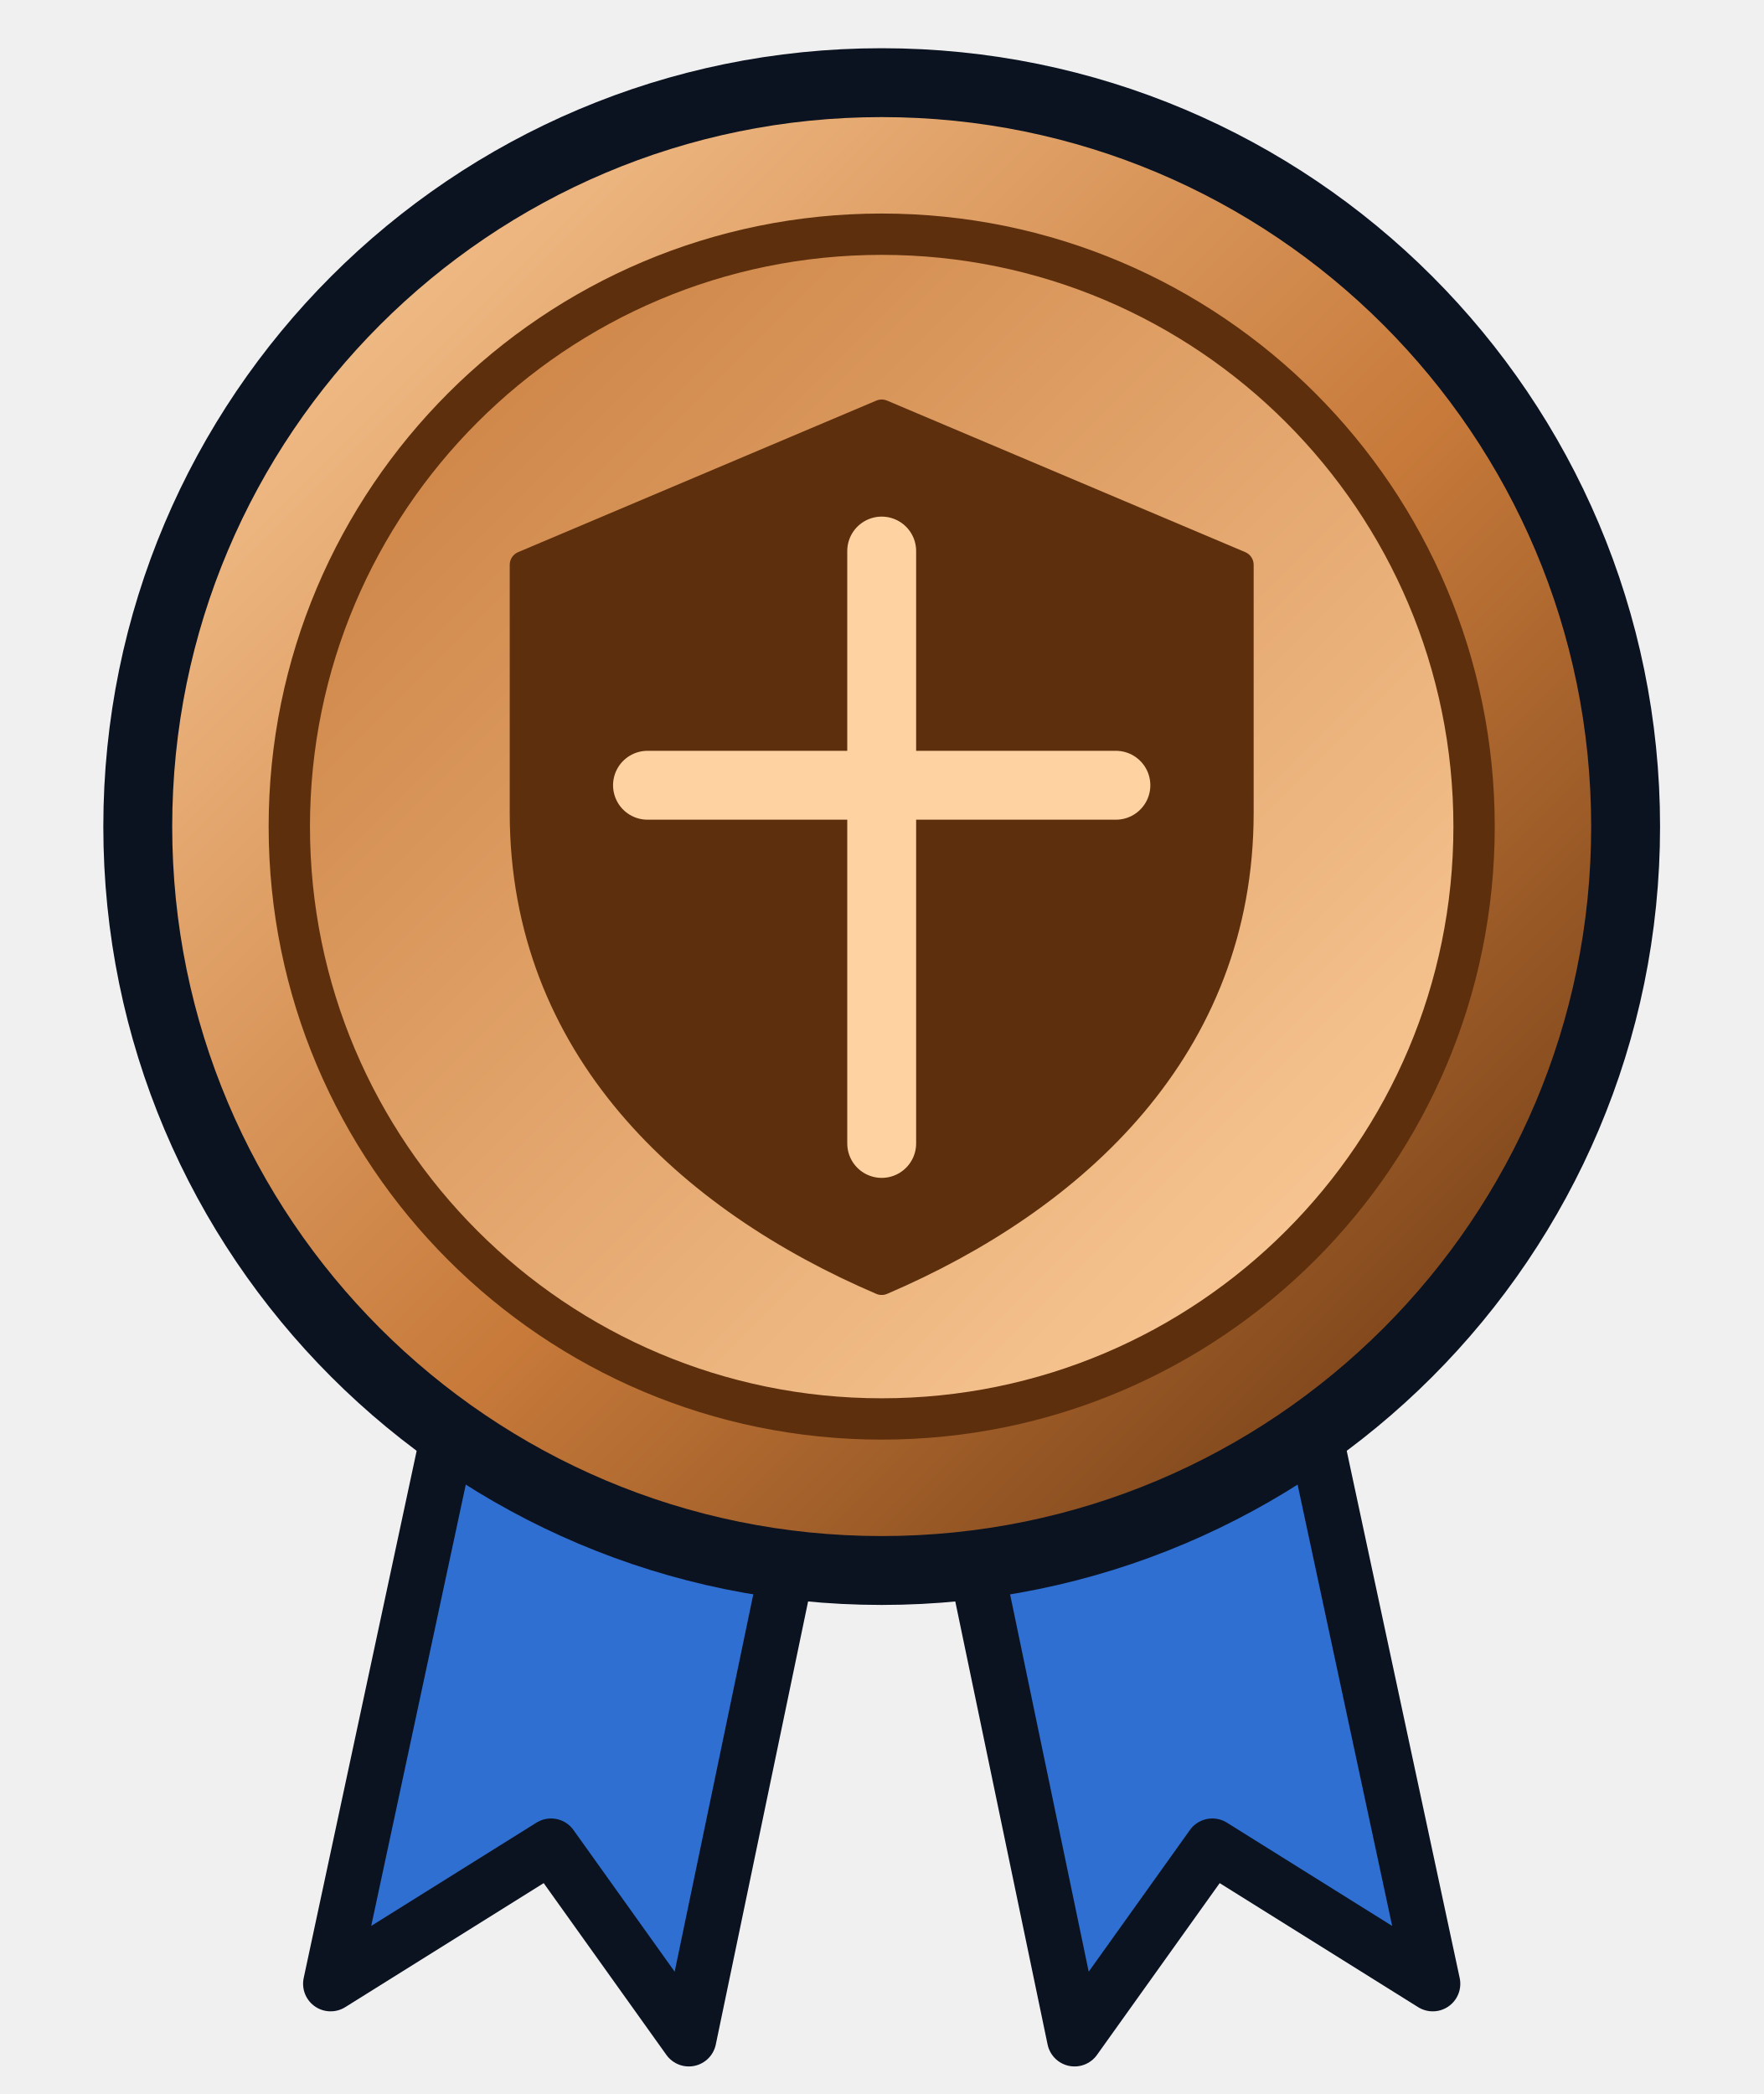
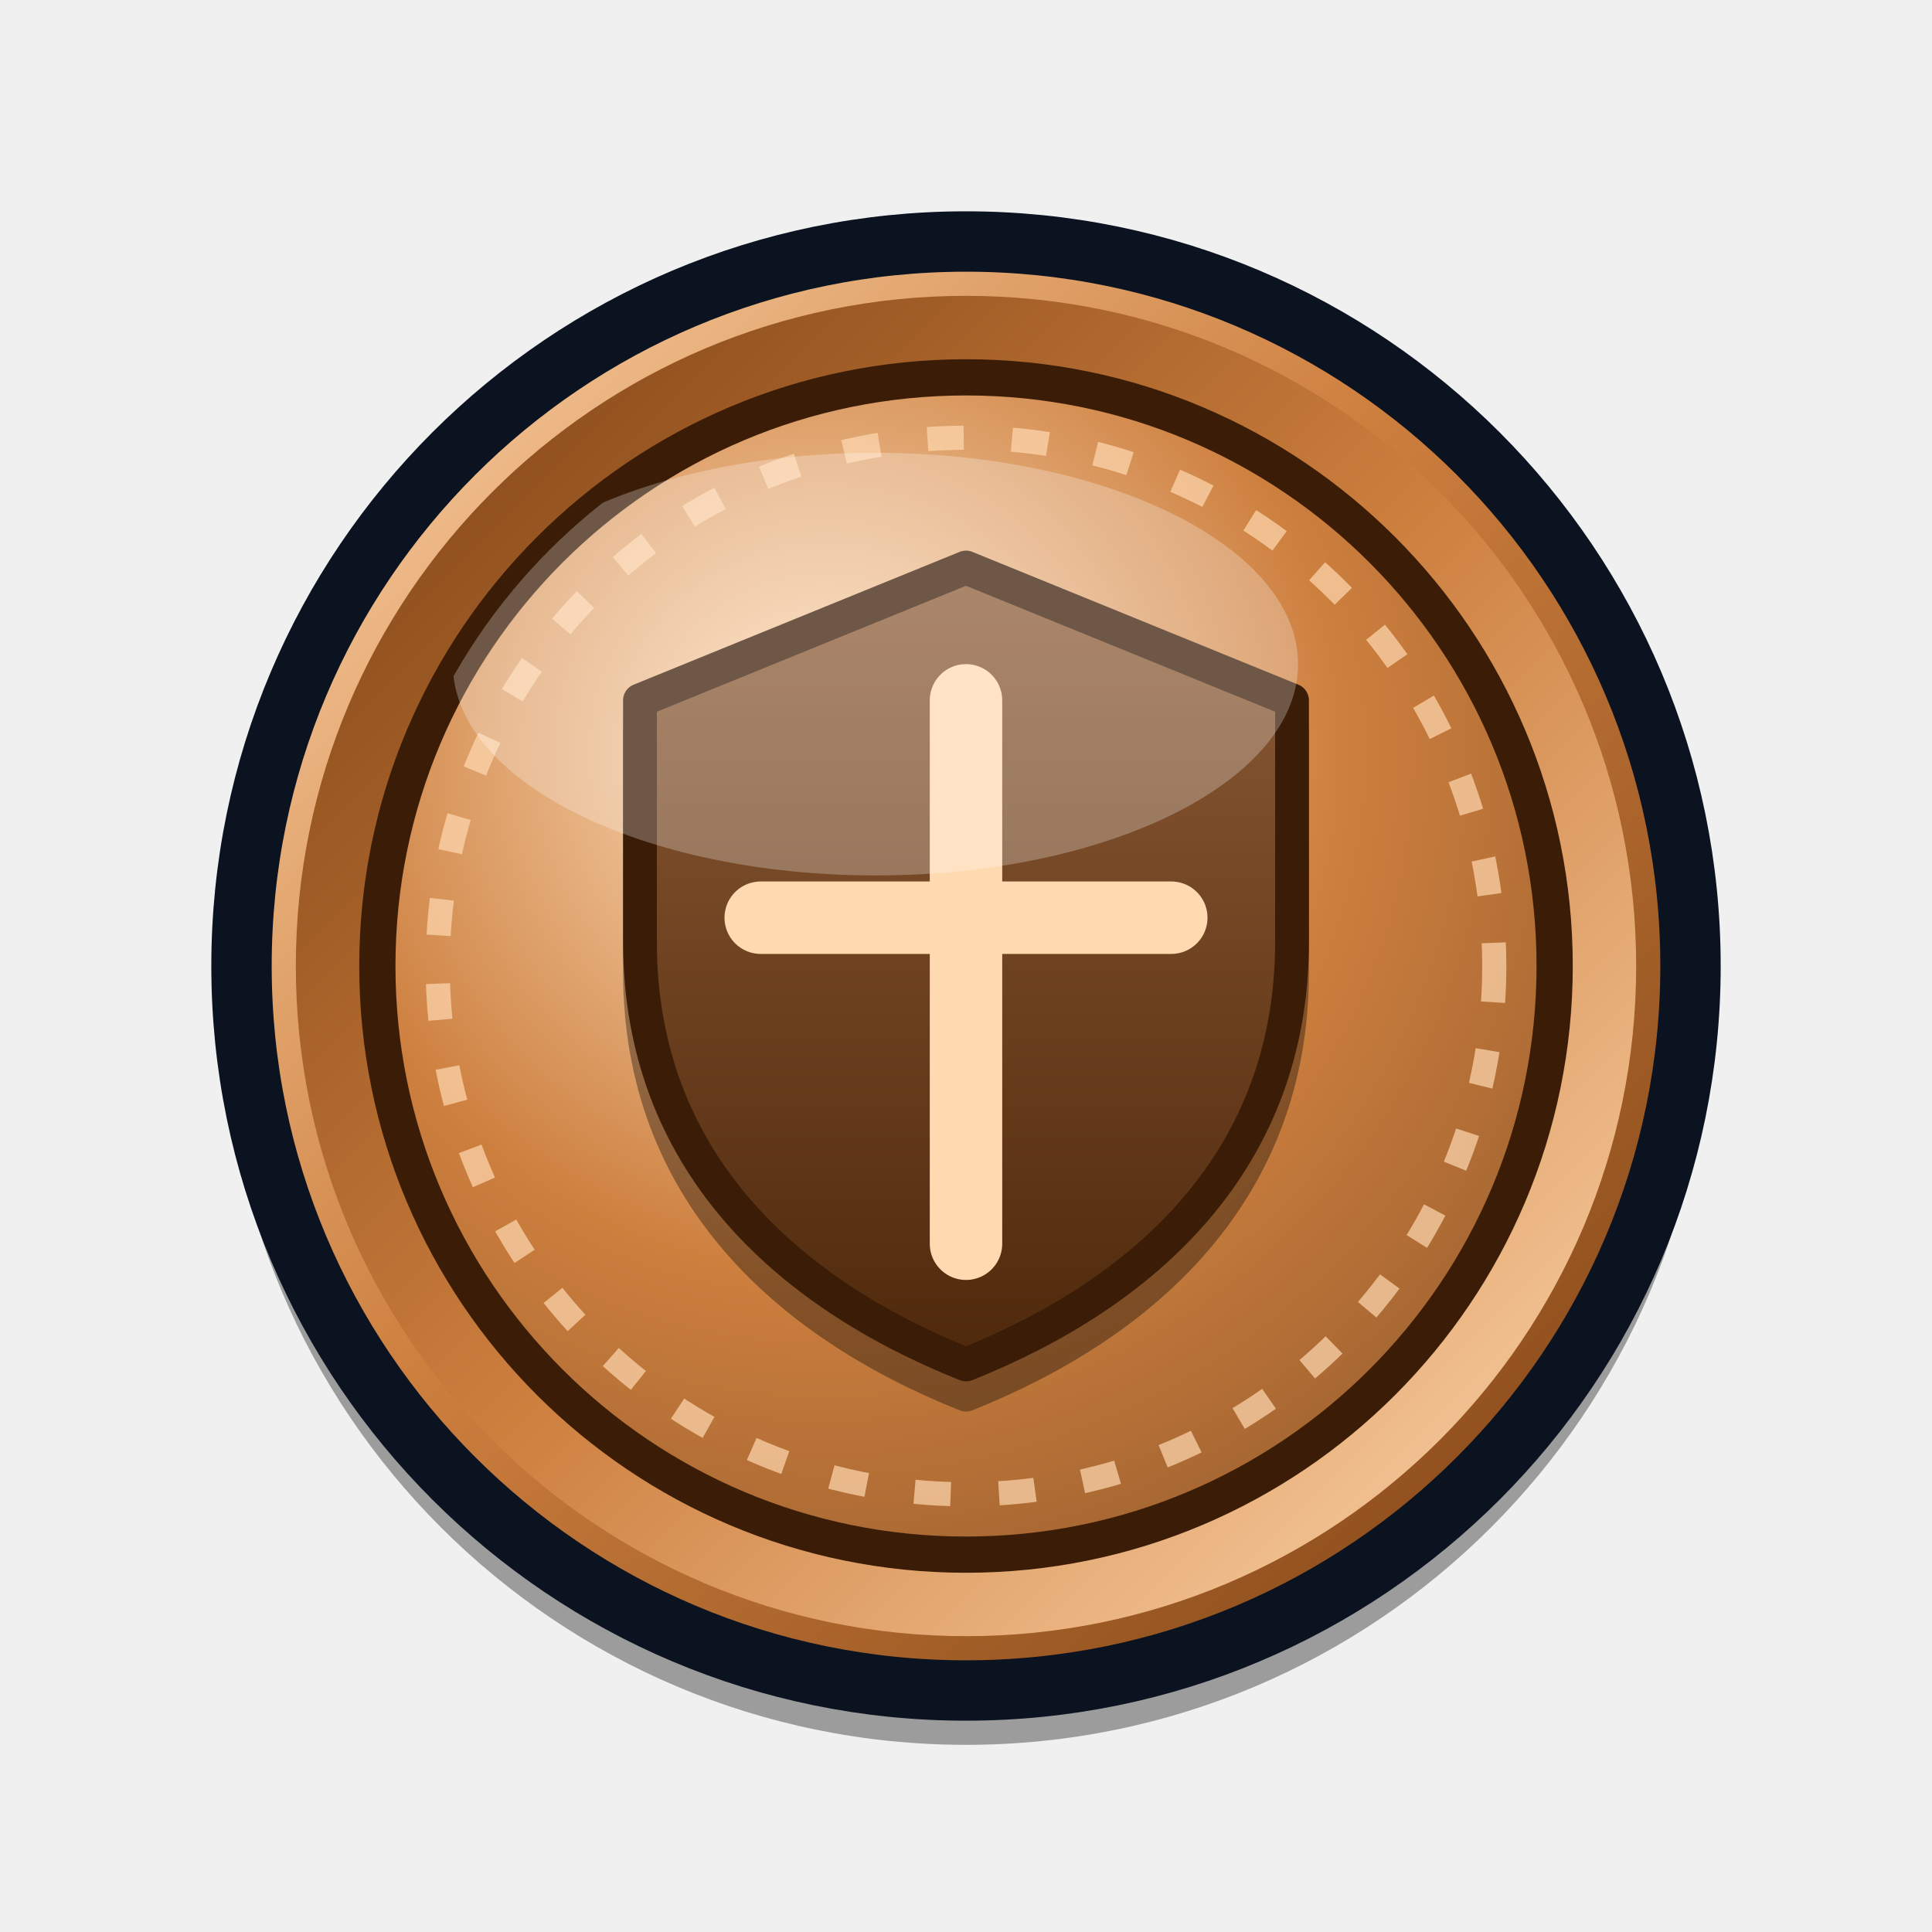
- <svg xmlns="http://www.w3.org/2000/svg" viewBox="0 0 64 76" width="64" height="76">
+ <svg xmlns="http://www.w3.org/2000/svg" viewBox="0 -2 64 64" width="64" height="64">
  <defs>
-     <linearGradient id="metal" x1="0" y1="0" x2="1" y2="1">
-       <stop offset="0" stop-color="#ffd2a1" />
-       <stop offset="0.55" stop-color="#c77a3a" />
-       <stop offset="1" stop-color="#5e2f0d" />
+     <linearGradient id="ring" x1="0" y1="0" x2="1" y2="1">
+       <stop offset="0" stop-color="#ffd9b0" />
+       <stop offset="0.45" stop-color="#cd7f3e" />
+       <stop offset="1" stop-color="#7a3f12" />
    </linearGradient>
-     <linearGradient id="inner" x1="1" y1="1" x2="0" y2="0">
-       <stop offset="0" stop-color="#ffd2a1" />
-       <stop offset="1" stop-color="#c77a3a" />
+     <linearGradient id="ringInner" x1="1" y1="1" x2="0" y2="0">
+       <stop offset="0" stop-color="#ffd9b0" />
+       <stop offset="0.5" stop-color="#cd7f3e" />
+       <stop offset="1" stop-color="#7a3f12" />
    </linearGradient>
+     <radialGradient id="disc" cx="0.38" cy="0.32" r="0.8">
+       <stop offset="0" stop-color="#ffe1c0" />
+       <stop offset="0.55" stop-color="#cd7f3e" />
+       <stop offset="1" stop-color="#9a5f2e" />
+     </radialGradient>
+     <linearGradient id="emb" x1="0" y1="0" x2="0" y2="1">
+       <stop offset="0" stop-color="#8e5c36" />
+       <stop offset="1" stop-color="#4f290c" />
+     </linearGradient>
+     <linearGradient id="leaf" x1="0" y1="0" x2="1" y2="1">
+       <stop offset="0" stop-color="#ffd9b0" />
+       <stop offset="1" stop-color="#7a3f12" />
+     </linearGradient>
+     <radialGradient id="rays" cx="0.5" cy="0.5" r="0.5">
+       <stop offset="0.4" stop-color="#fff1a0" stop-opacity="1" />
+       <stop offset="0.8" stop-color="#ffc83a" stop-opacity="0.75" />
+       <stop offset="1" stop-color="#ffb000" stop-opacity="0.15" />
+     </radialGradient>
+     <clipPath id="discClip">
+       <circle cx="32" cy="30" r="19.5" />
+     </clipPath>
  </defs>
-   <path d="M18 44 L12 72 L20 67 L25 74 L30 50 Z" fill="#2f6fd1" stroke="#0b1220" stroke-width="2" stroke-linejoin="round" />
-   <path d="M46 44 L52 72 L44 67 L39 74 L34 50 Z" fill="#2f6fd1" stroke="#0b1220" stroke-width="2" stroke-linejoin="round" />
-   <circle cx="32" cy="30" r="27" fill="url(#metal)" stroke="#0b1220" stroke-width="2.5" />
-   <circle cx="32" cy="30" r="21.5" fill="url(#inner)" stroke="#5e2f0d" stroke-width="1.5" />
-   <g>
-     <path d="M32 15 L45 20.5 V29.5 C45 38 39 43.5 32 46.5 C25 43.5 19 38 19 29.5 V20.5 Z" fill="#5e2f0d" stroke="#5e2f0d" stroke-width="1" stroke-linejoin="round" />
-     <path d="M32 20 V41.5 M23.5 28.5 H40.5" fill="none" stroke="#ffd2a1" stroke-width="2.5" stroke-linecap="round" />
+   <circle cx="32" cy="31.2" r="24.6" fill="#000" opacity="0.35" />
+   <circle cx="32" cy="30" r="24" fill="url(#ring)" stroke="#0b1220" stroke-width="2" />
+   <circle cx="32" cy="30" r="22.2" fill="url(#ringInner)" />
+   <circle cx="32" cy="30" r="19.5" fill="url(#disc)" stroke="#3b1d07" stroke-width="1.2" />
+   <circle cx="32" cy="30" r="17.5" fill="none" stroke="#ffd9b0" stroke-width="0.8" stroke-dasharray="1.2 1.6" opacity="0.7" />
+   <g transform="translate(0 1)" opacity="0.35">
+     <g transform="translate(32 30) scale(0.8) translate(-32 -30.5)">
+       <path d="M32 14 L45.5 19.5 V29.5 C45.5 38.5 39.5 44 32 47 C24.5 44 18.5 38.5 18.5 29.5 V19.5 Z" fill="#000" stroke="#000" stroke-width="1.4" stroke-linejoin="round" />
+       <path d="M32 19.5 V42 M23.5 28.5 H40.5" fill="#000" stroke="#000" stroke-width="3" stroke-linecap="round" />
+     </g>
  </g>
+   <g transform="translate(32 30) scale(0.8) translate(-32 -30.5)">
+     <path d="M32 14 L45.5 19.5 V29.5 C45.5 38.5 39.5 44 32 47 C24.5 44 18.5 38.5 18.5 29.5 V19.5 Z" fill="url(#emb)" stroke="#3b1d07" stroke-width="1.4" stroke-linejoin="round" />
+     <path d="M32 19.5 V42 M23.5 28.5 H40.5" fill="none" stroke="#ffd9b0" stroke-width="3" stroke-linecap="round" />
+   </g>
+   <ellipse cx="29" cy="20" rx="14" ry="7" fill="#fff" opacity="0.26" clip-path="url(#discClip)" />
</svg>
